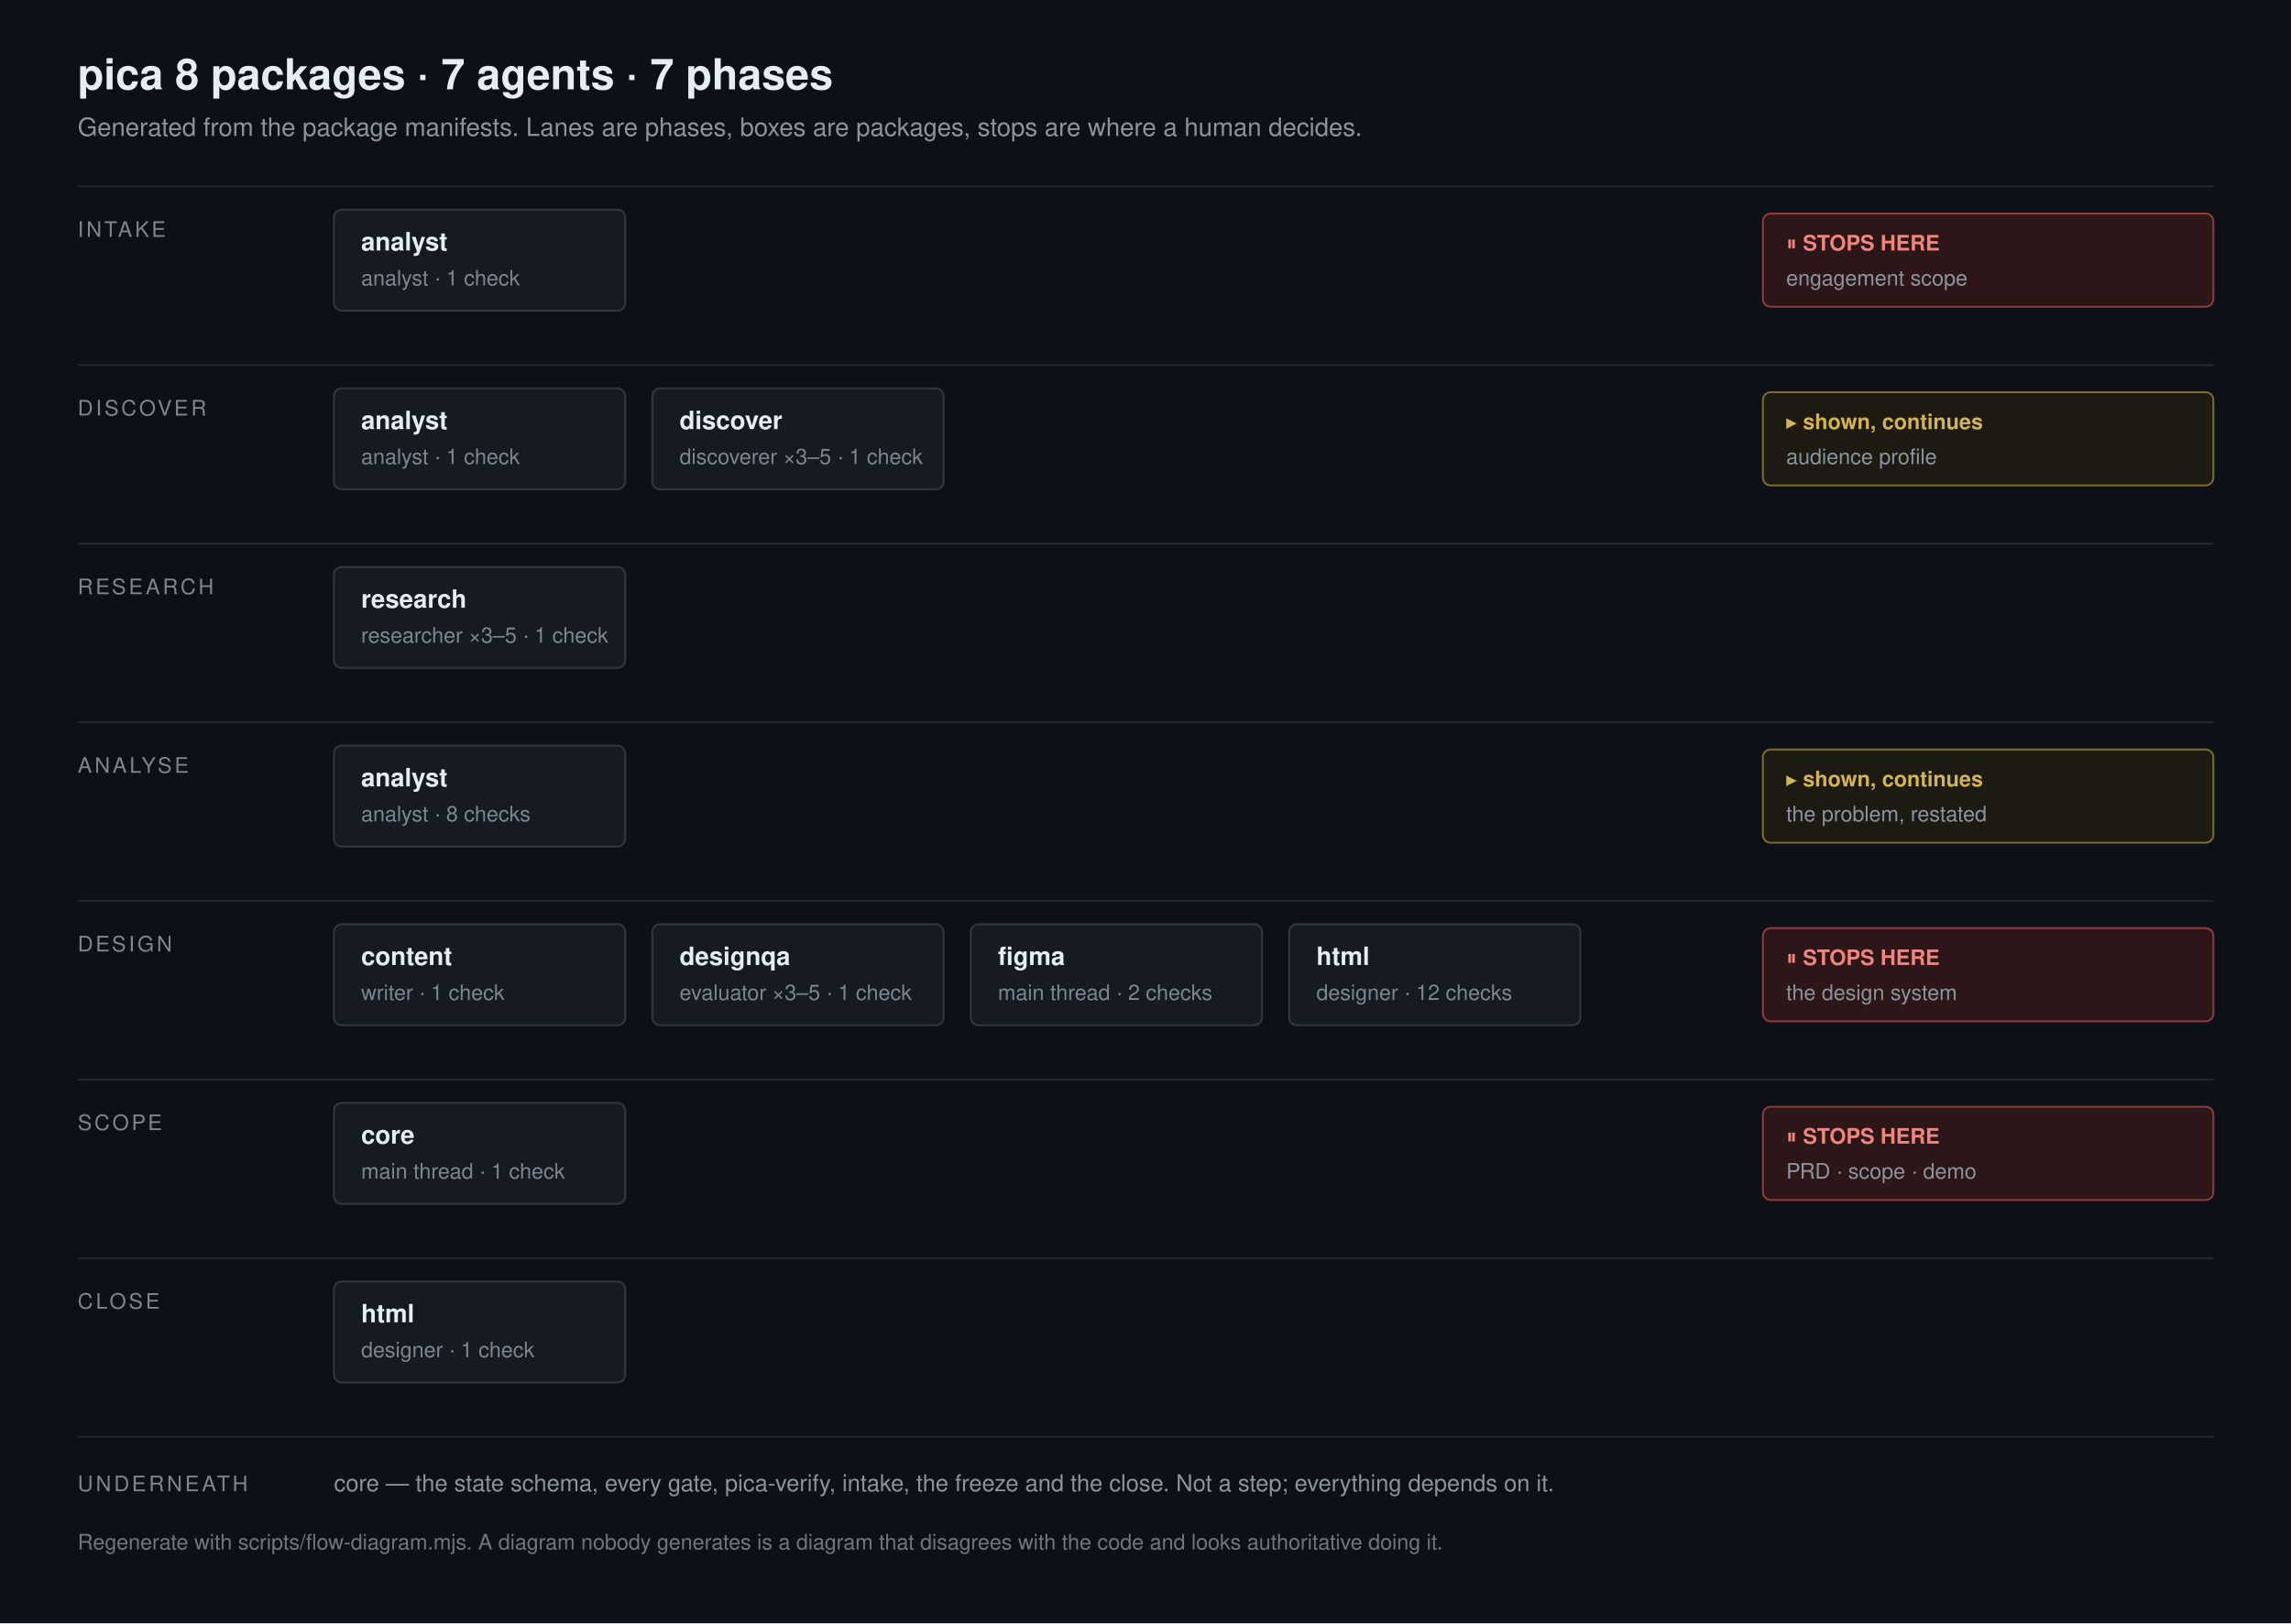
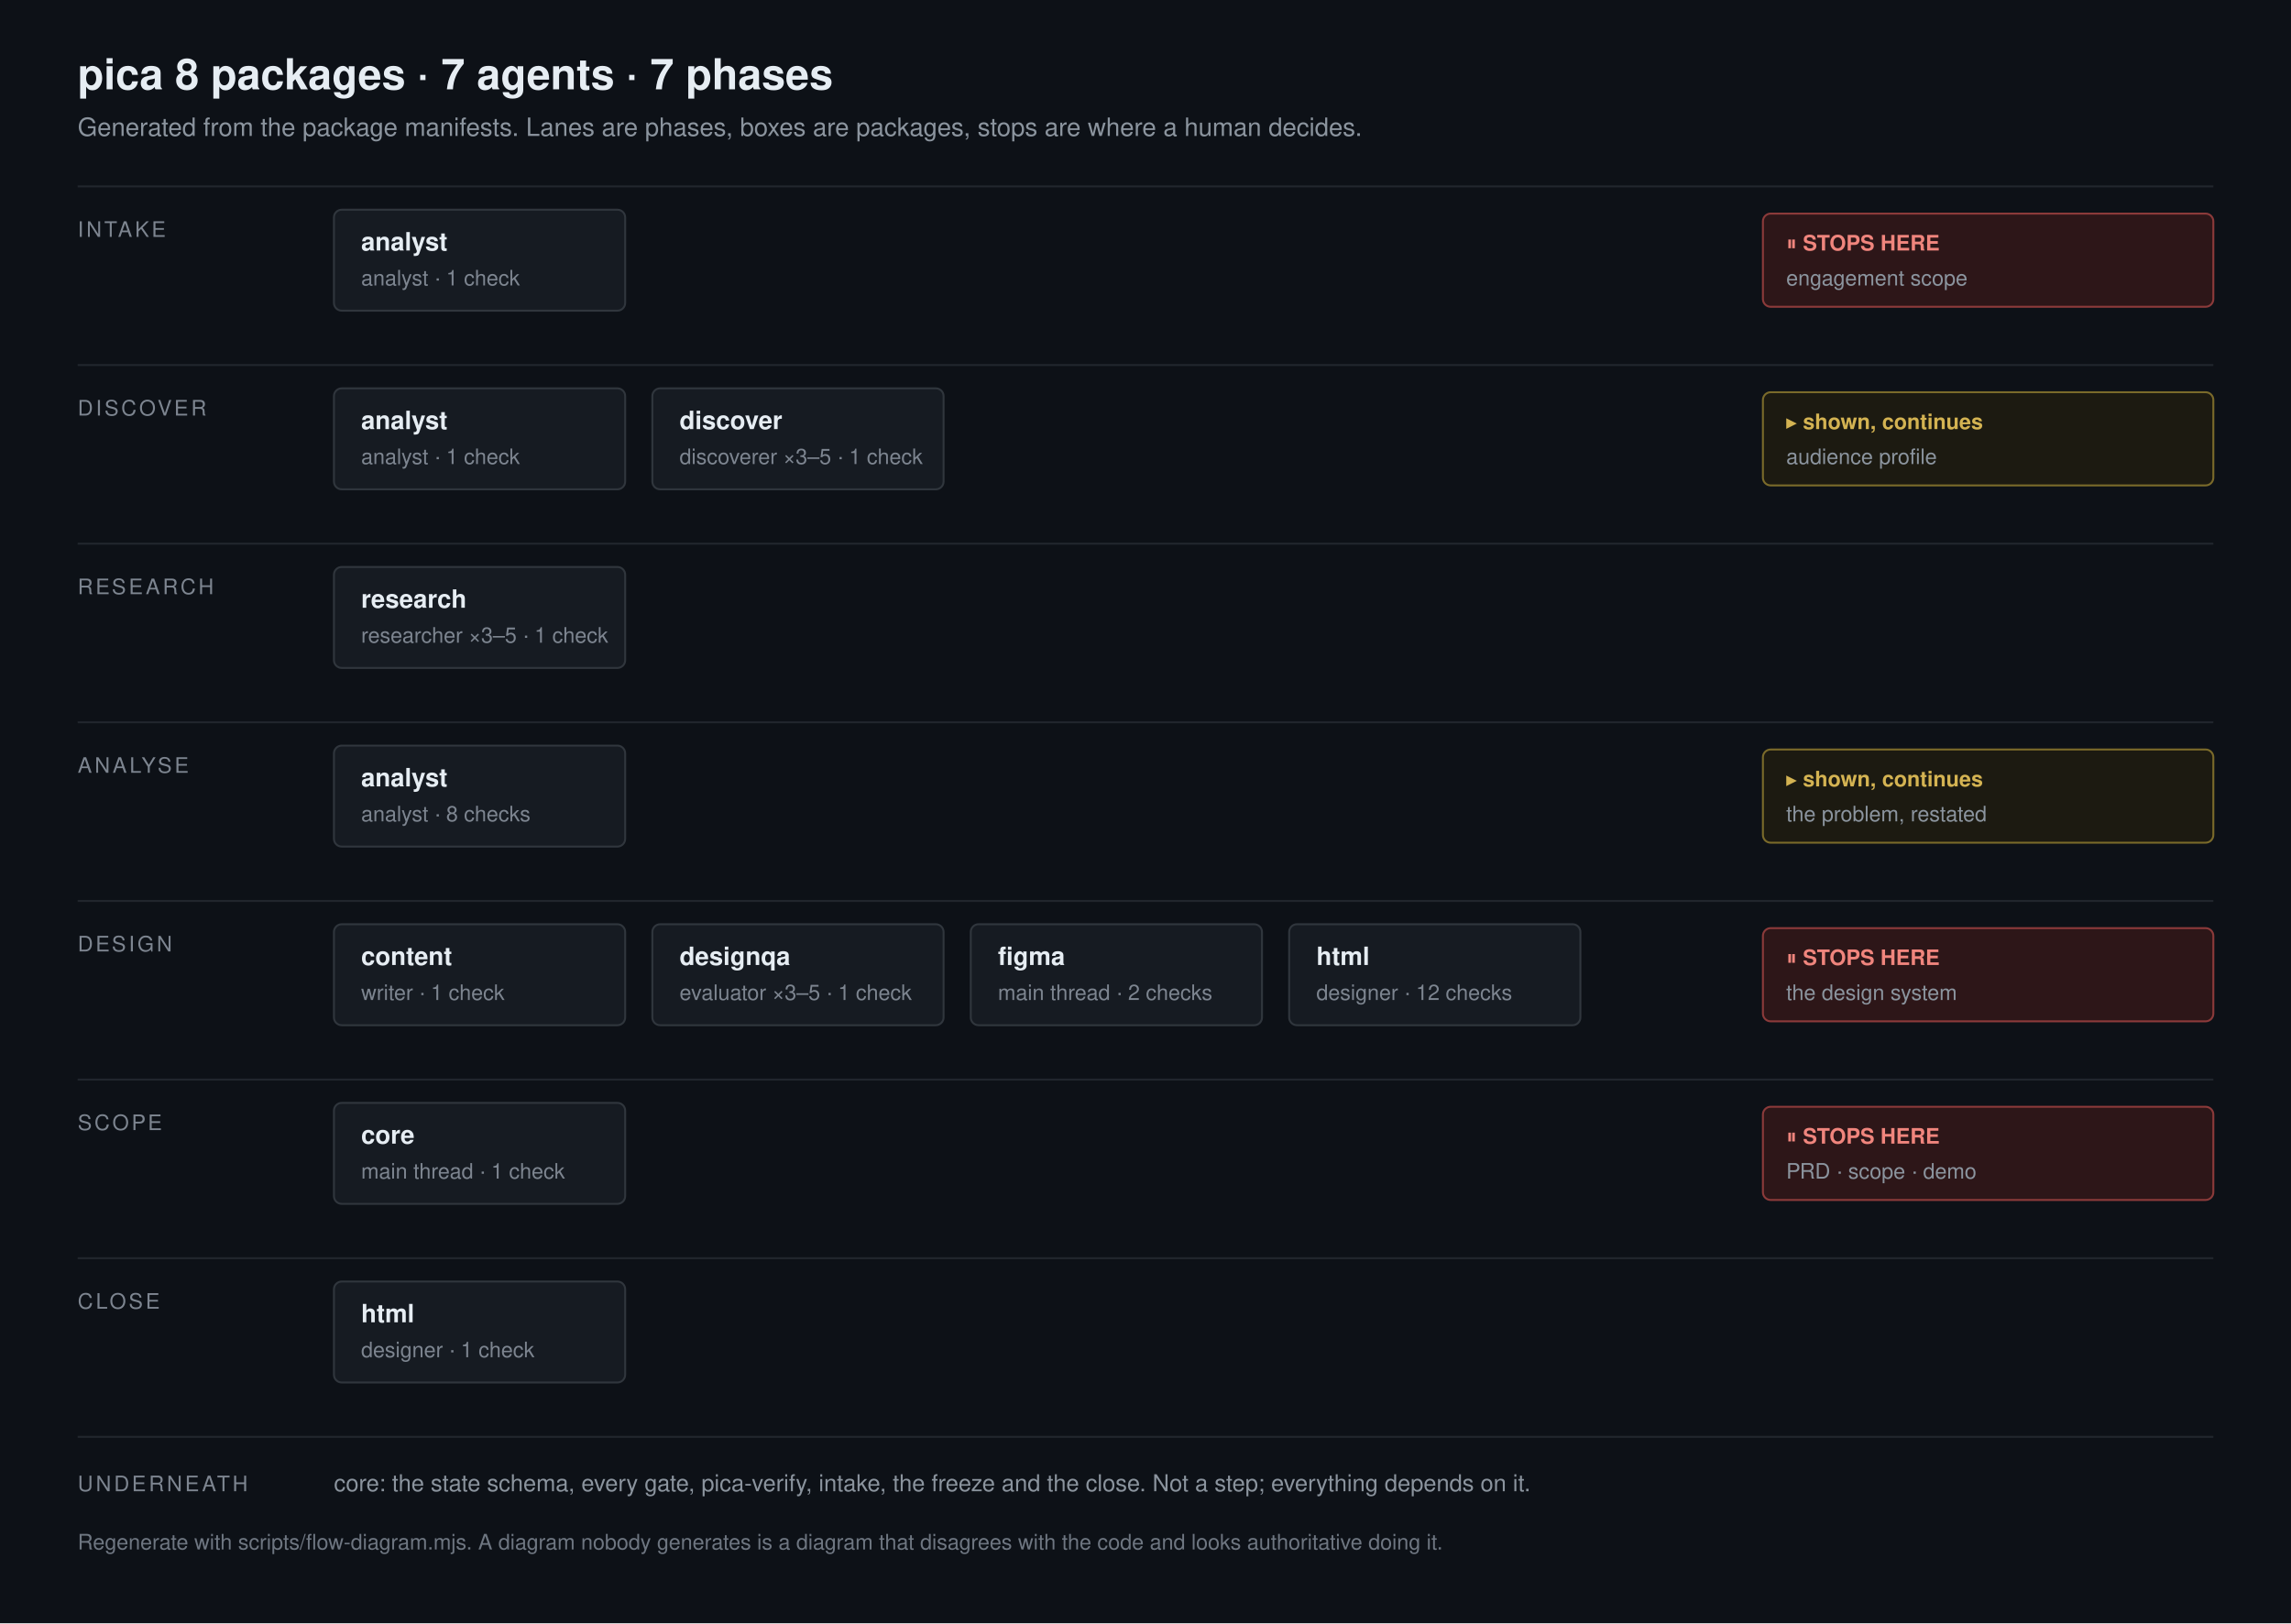
<svg xmlns="http://www.w3.org/2000/svg" viewBox="0 0 1180 836" width="1180" height="836" font-family="-apple-system, BlinkMacSystemFont, 'Segoe UI', Helvetica, Arial, sans-serif">
  <rect width="1180" height="836" fill="#0d1117" />
  <text x="40" y="46" fill="#e6edf3" font-size="22" font-weight="600">pica 8 packages · 7 agents · 7 phases</text>
  <text x="40" y="70" fill="#8b949e" font-size="13">Generated from the package manifests. Lanes are phases, boxes are packages, stops are where a human decides.</text>
  <line x1="40" y1="96" x2="1140" y2="96" stroke="#21262d" stroke-width="1" />
  <text x="40" y="122" fill="#7d8590" font-size="11" letter-spacing="1.4">INTAKE</text>
  <rect x="172" y="108" width="150" height="52" rx="4" fill="#161b22" stroke="#30363d" />
  <text x="186" y="129" fill="#e6edf3" font-size="13" font-weight="600">analyst</text>
  <text x="186" y="147" fill="#7d8590" font-size="11">analyst · 1 check</text>
  <rect x="908" y="110" width="232" height="48" rx="4" fill="#2d1618" stroke="#8b3a3a" />
  <text x="920" y="129" fill="#f0857d" font-size="11" font-weight="600">⏸ STOPS HERE</text>
  <text x="920" y="147" fill="#8b949e" font-size="11">engagement scope</text>
  <line x1="40" y1="188" x2="1140" y2="188" stroke="#21262d" stroke-width="1" />
  <text x="40" y="214" fill="#7d8590" font-size="11" letter-spacing="1.4">DISCOVER</text>
  <rect x="172" y="200" width="150" height="52" rx="4" fill="#161b22" stroke="#30363d" />
  <text x="186" y="221" fill="#e6edf3" font-size="13" font-weight="600">analyst</text>
  <text x="186" y="239" fill="#7d8590" font-size="11">analyst · 1 check</text>
  <rect x="336" y="200" width="150" height="52" rx="4" fill="#161b22" stroke="#30363d" />
  <text x="350" y="221" fill="#e6edf3" font-size="13" font-weight="600">discover</text>
  <text x="350" y="239" fill="#7d8590" font-size="11">discoverer ×3–5 · 1 check</text>
  <rect x="908" y="202" width="232" height="48" rx="4" fill="#1c1a11" stroke="#7a6a2a" />
  <text x="920" y="221" fill="#d4b352" font-size="11" font-weight="600">▸ shown, continues</text>
  <text x="920" y="239" fill="#8b949e" font-size="11">audience profile</text>
  <line x1="40" y1="280" x2="1140" y2="280" stroke="#21262d" stroke-width="1" />
  <text x="40" y="306" fill="#7d8590" font-size="11" letter-spacing="1.4">RESEARCH</text>
  <rect x="172" y="292" width="150" height="52" rx="4" fill="#161b22" stroke="#30363d" />
  <text x="186" y="313" fill="#e6edf3" font-size="13" font-weight="600">research</text>
  <text x="186" y="331" fill="#7d8590" font-size="11">researcher ×3–5 · 1 check</text>
  <line x1="40" y1="372" x2="1140" y2="372" stroke="#21262d" stroke-width="1" />
  <text x="40" y="398" fill="#7d8590" font-size="11" letter-spacing="1.4">ANALYSE</text>
  <rect x="172" y="384" width="150" height="52" rx="4" fill="#161b22" stroke="#30363d" />
  <text x="186" y="405" fill="#e6edf3" font-size="13" font-weight="600">analyst</text>
  <text x="186" y="423" fill="#7d8590" font-size="11">analyst · 8 checks</text>
  <rect x="908" y="386" width="232" height="48" rx="4" fill="#1c1a11" stroke="#7a6a2a" />
  <text x="920" y="405" fill="#d4b352" font-size="11" font-weight="600">▸ shown, continues</text>
  <text x="920" y="423" fill="#8b949e" font-size="11">the problem, restated</text>
  <line x1="40" y1="464" x2="1140" y2="464" stroke="#21262d" stroke-width="1" />
  <text x="40" y="490" fill="#7d8590" font-size="11" letter-spacing="1.4">DESIGN</text>
  <rect x="172" y="476" width="150" height="52" rx="4" fill="#161b22" stroke="#30363d" />
  <text x="186" y="497" fill="#e6edf3" font-size="13" font-weight="600">content</text>
  <text x="186" y="515" fill="#7d8590" font-size="11">writer · 1 check</text>
  <rect x="336" y="476" width="150" height="52" rx="4" fill="#161b22" stroke="#30363d" />
  <text x="350" y="497" fill="#e6edf3" font-size="13" font-weight="600">designqa</text>
  <text x="350" y="515" fill="#7d8590" font-size="11">evaluator ×3–5 · 1 check</text>
  <rect x="500" y="476" width="150" height="52" rx="4" fill="#161b22" stroke="#30363d" />
  <text x="514" y="497" fill="#e6edf3" font-size="13" font-weight="600">figma</text>
  <text x="514" y="515" fill="#7d8590" font-size="11">main thread · 2 checks</text>
  <rect x="664" y="476" width="150" height="52" rx="4" fill="#161b22" stroke="#30363d" />
  <text x="678" y="497" fill="#e6edf3" font-size="13" font-weight="600">html</text>
  <text x="678" y="515" fill="#7d8590" font-size="11">designer · 12 checks</text>
  <rect x="908" y="478" width="232" height="48" rx="4" fill="#2d1618" stroke="#8b3a3a" />
  <text x="920" y="497" fill="#f0857d" font-size="11" font-weight="600">⏸ STOPS HERE</text>
  <text x="920" y="515" fill="#8b949e" font-size="11">the design system</text>
  <line x1="40" y1="556" x2="1140" y2="556" stroke="#21262d" stroke-width="1" />
  <text x="40" y="582" fill="#7d8590" font-size="11" letter-spacing="1.4">SCOPE</text>
  <rect x="172" y="568" width="150" height="52" rx="4" fill="#161b22" stroke="#30363d" />
  <text x="186" y="589" fill="#e6edf3" font-size="13" font-weight="600">core</text>
  <text x="186" y="607" fill="#7d8590" font-size="11">main thread · 1 check</text>
  <rect x="908" y="570" width="232" height="48" rx="4" fill="#2d1618" stroke="#8b3a3a" />
  <text x="920" y="589" fill="#f0857d" font-size="11" font-weight="600">⏸ STOPS HERE</text>
  <text x="920" y="607" fill="#8b949e" font-size="11">PRD · scope · demo</text>
  <line x1="40" y1="648" x2="1140" y2="648" stroke="#21262d" stroke-width="1" />
  <text x="40" y="674" fill="#7d8590" font-size="11" letter-spacing="1.4">CLOSE</text>
  <rect x="172" y="660" width="150" height="52" rx="4" fill="#161b22" stroke="#30363d" />
  <text x="186" y="681" fill="#e6edf3" font-size="13" font-weight="600">html</text>
  <text x="186" y="699" fill="#7d8590" font-size="11">designer · 1 check</text>
  <line x1="40" y1="740" x2="1140" y2="740" stroke="#21262d" />
  <text x="40" y="768" fill="#7d8590" font-size="11" letter-spacing="1.4">UNDERNEATH</text>
-   <text x="172" y="768" fill="#8b949e" font-size="12">core — the state schema, every gate, pica-verify, intake, the freeze and the close. Not a step; everything depends on it.</text>
+   <text x="172" y="768" fill="#8b949e" font-size="12">core: the state schema, every gate, pica-verify, intake, the freeze and the close. Not a step; everything depends on it.</text>
  <text x="40" y="798" fill="#6e7681" font-size="11">Regenerate with scripts/flow-diagram.mjs. A diagram nobody generates is a diagram that disagrees with the code and looks authoritative doing it.</text>
</svg>
